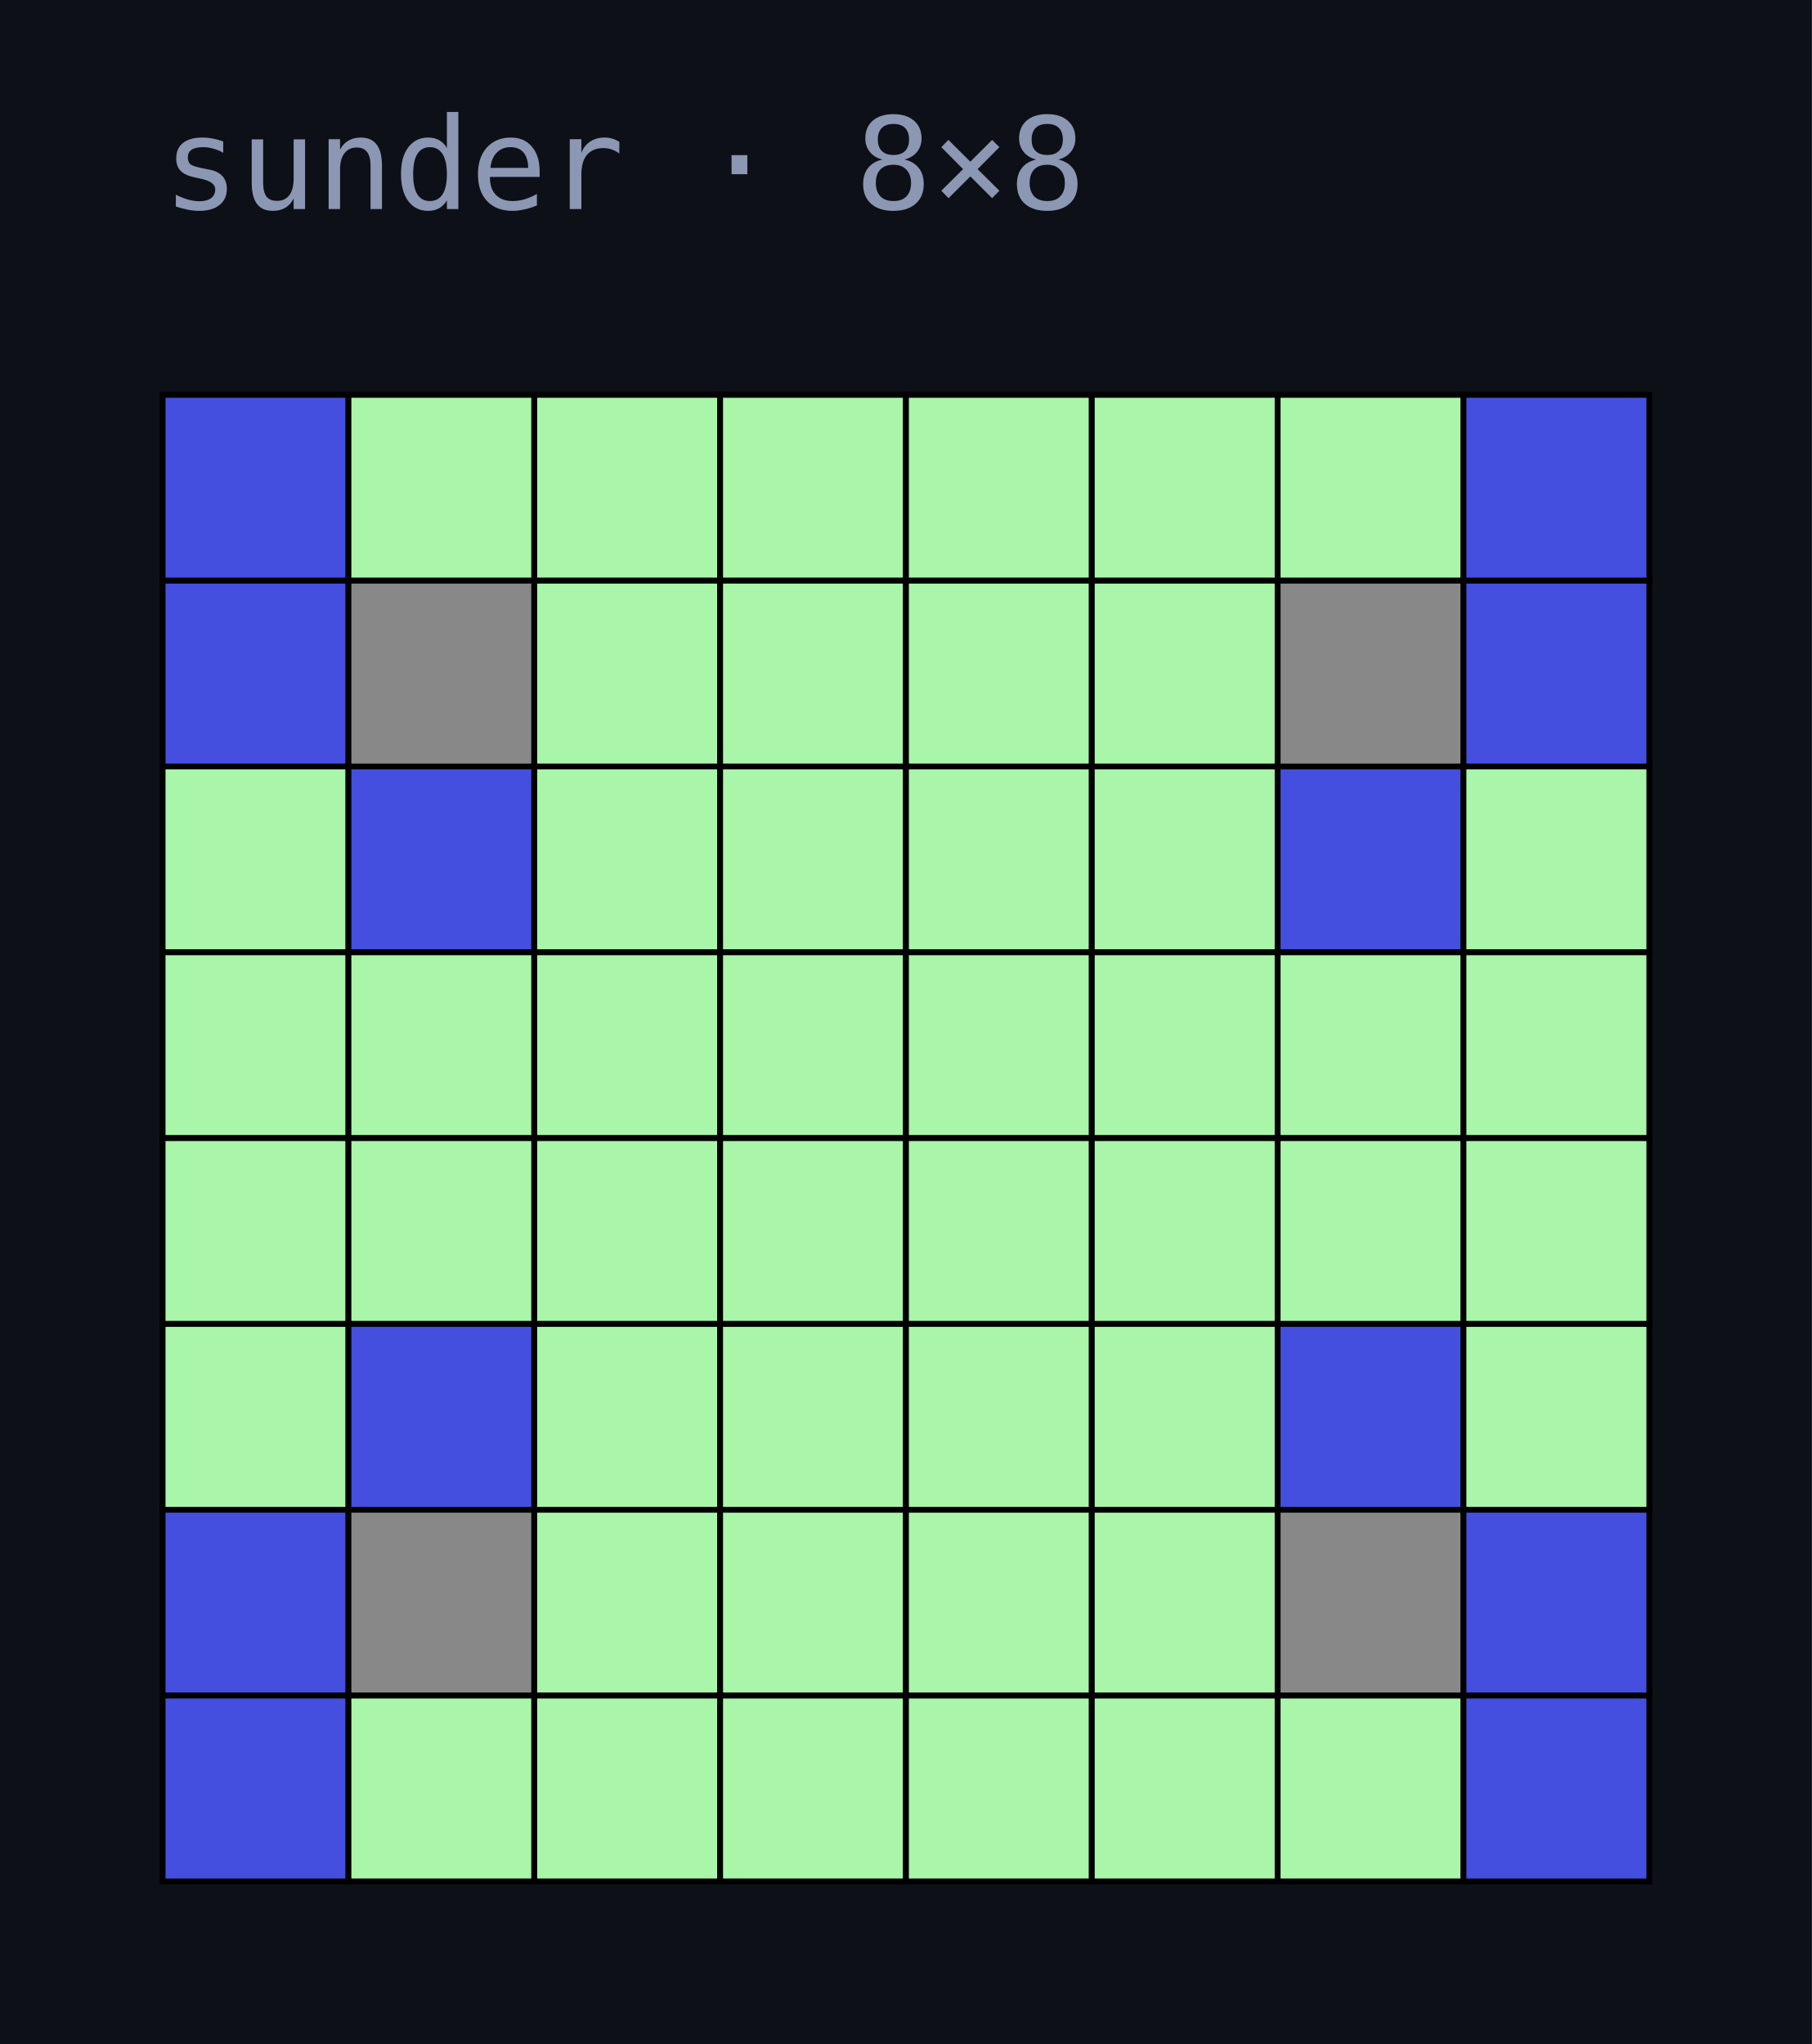
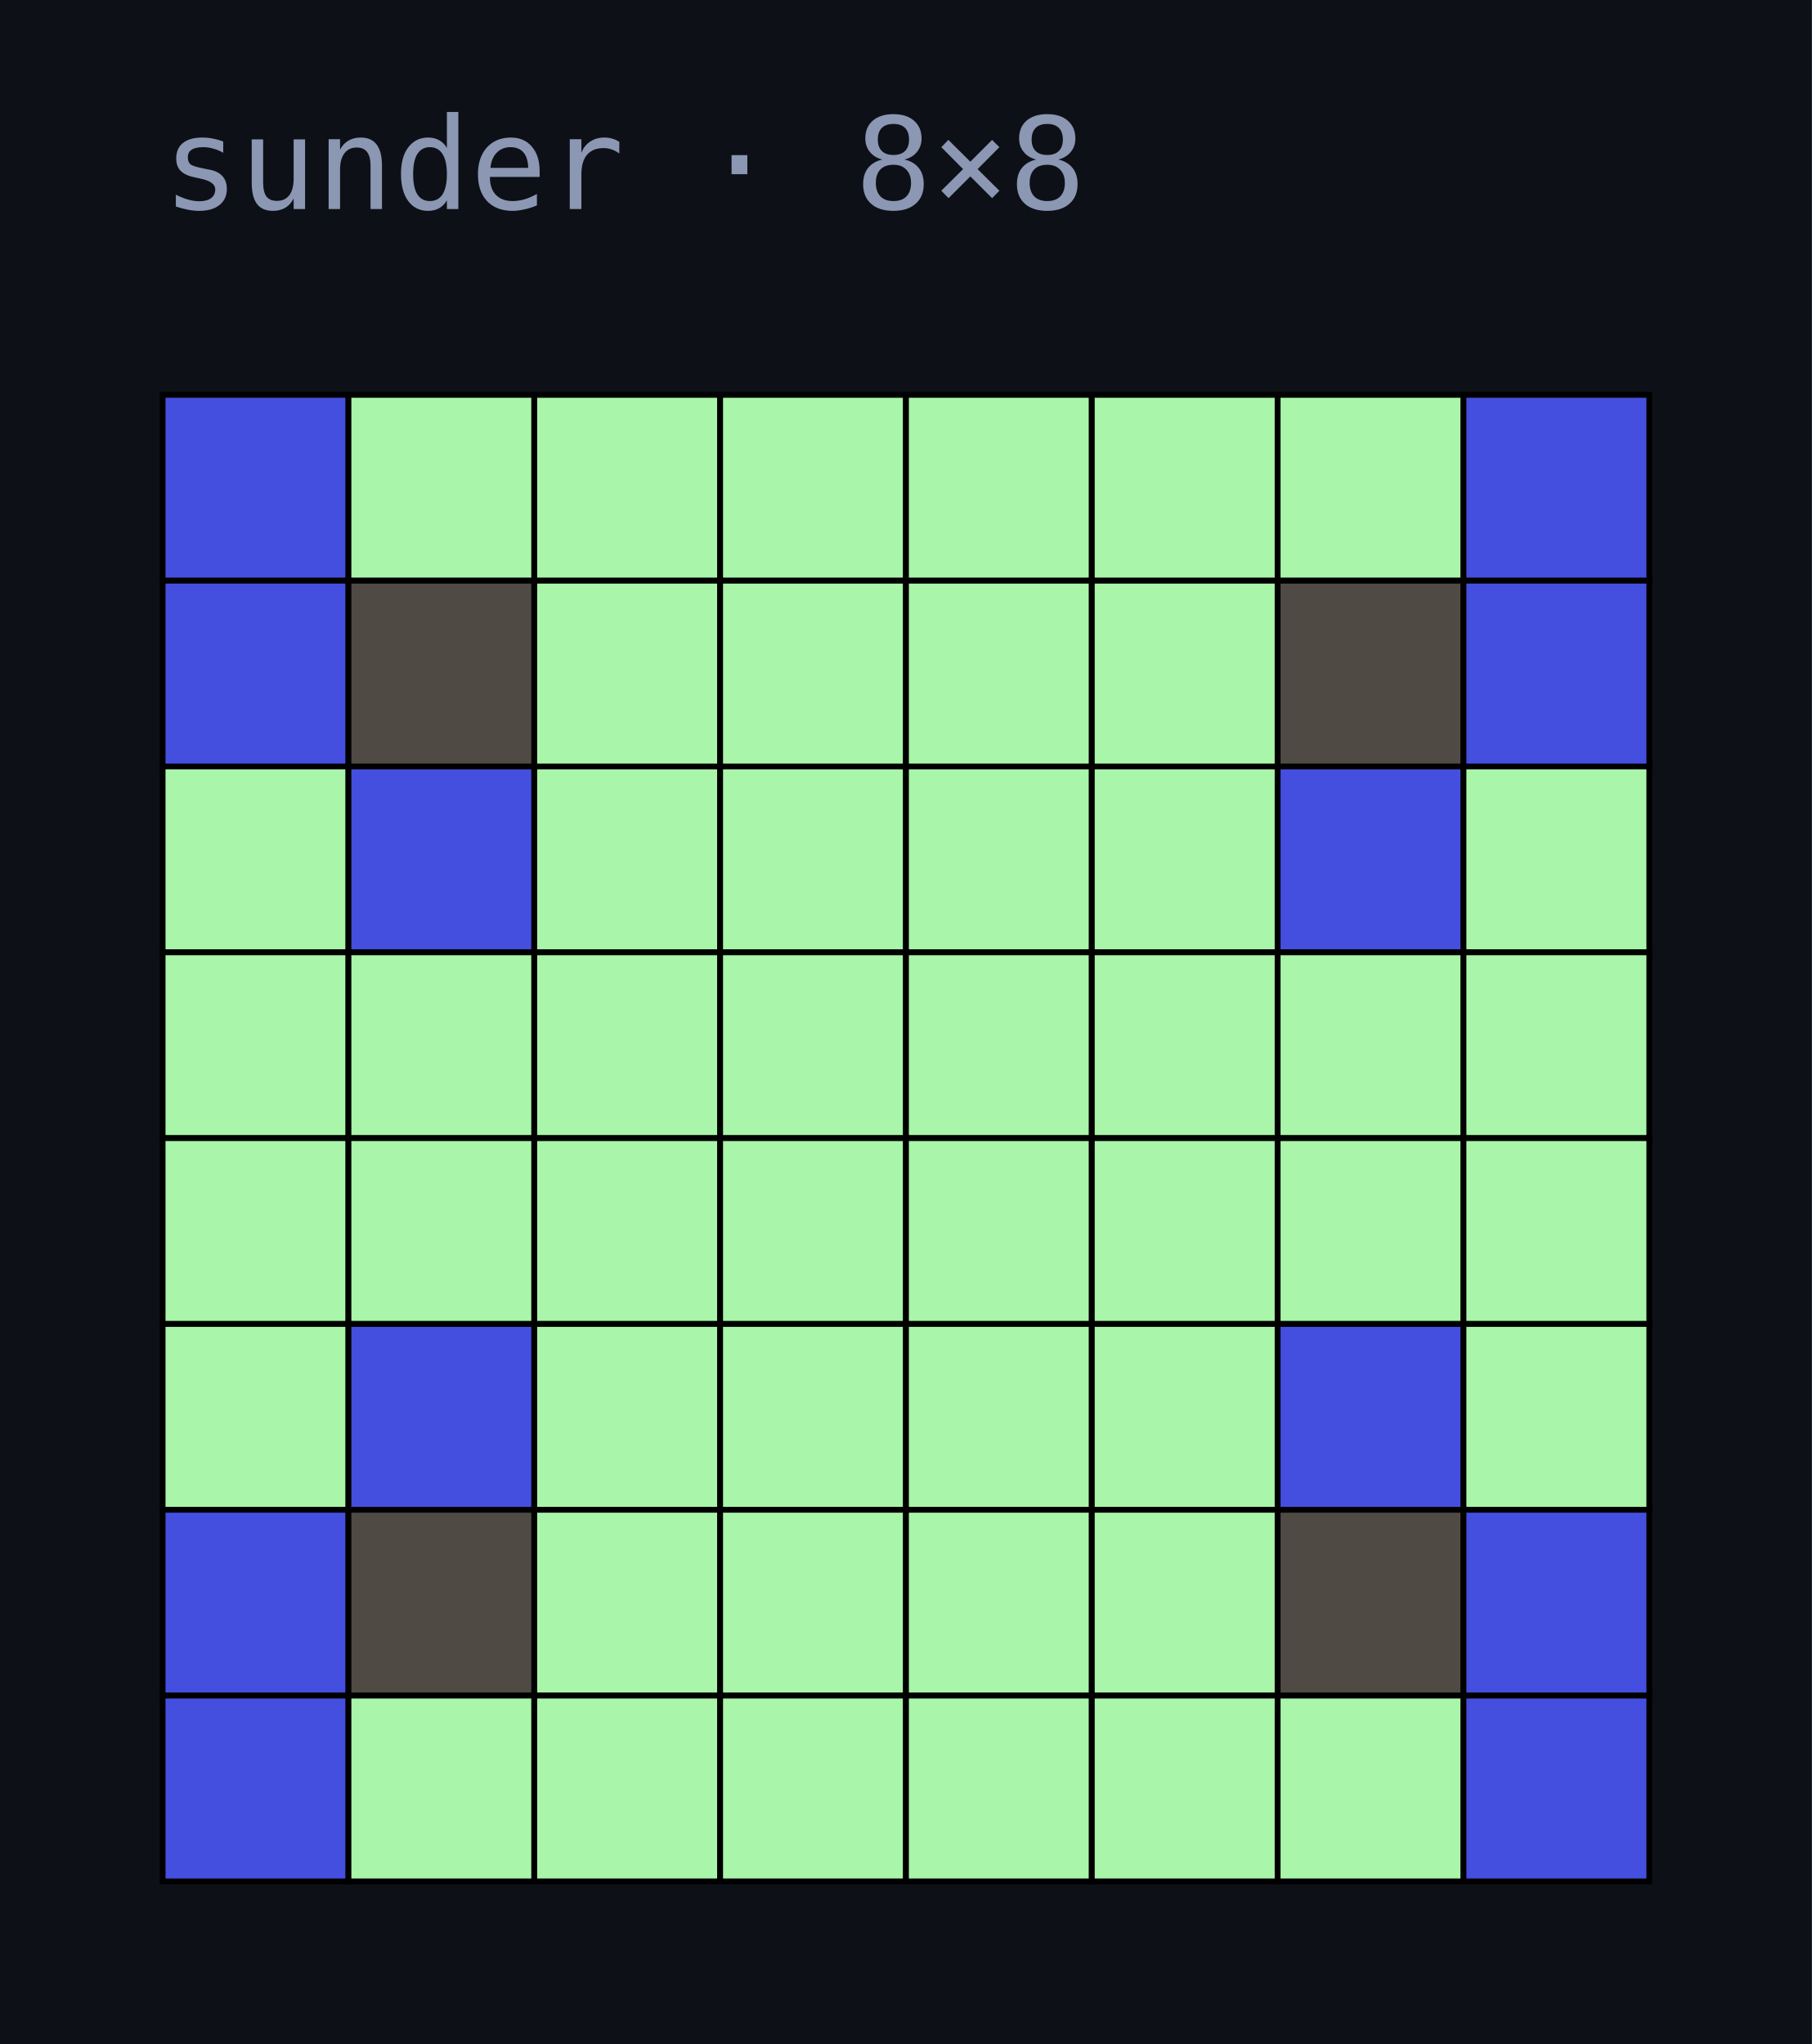
<svg xmlns="http://www.w3.org/2000/svg" width="156" height="176" viewBox="0 0 156 176">
  <rect width="100%" height="100%" fill="#0d1117" />
  <text x="14" y="18" fill="#8b97b3" font-family="ui-monospace,Menlo,Consolas,monospace" font-size="11">sunder · 8×8</text>
  <rect x="14" y="34" width="16" height="16" fill="#454FDF" stroke="#000" stroke-width="0.5" />
  <rect x="30" y="34" width="16" height="16" fill="#A9F5A9" stroke="#000" stroke-width="0.5" />
  <rect x="46" y="34" width="16" height="16" fill="#A9F5A9" stroke="#000" stroke-width="0.5" />
  <rect x="62" y="34" width="16" height="16" fill="#A9F5A9" stroke="#000" stroke-width="0.5" />
  <rect x="78" y="34" width="16" height="16" fill="#A9F5A9" stroke="#000" stroke-width="0.5" />
  <rect x="94" y="34" width="16" height="16" fill="#A9F5A9" stroke="#000" stroke-width="0.5" />
  <rect x="110" y="34" width="16" height="16" fill="#A9F5A9" stroke="#000" stroke-width="0.5" />
  <rect x="126" y="34" width="16" height="16" fill="#454FDF" stroke="#000" stroke-width="0.5" />
  <rect x="14" y="50" width="16" height="16" fill="#454FDF" stroke="#000" stroke-width="0.5" />
-   <rect x="30" y="50" width="16" height="16" fill="#888888" stroke="#000" stroke-width="0.5" />
+   <rect x="30" y="50" width="16" height="16" fill="#4f4a44" stroke="#000" stroke-width="0.5" />
  <rect x="46" y="50" width="16" height="16" fill="#A9F5A9" stroke="#000" stroke-width="0.5" />
  <rect x="62" y="50" width="16" height="16" fill="#A9F5A9" stroke="#000" stroke-width="0.5" />
  <rect x="78" y="50" width="16" height="16" fill="#A9F5A9" stroke="#000" stroke-width="0.5" />
  <rect x="94" y="50" width="16" height="16" fill="#A9F5A9" stroke="#000" stroke-width="0.5" />
-   <rect x="110" y="50" width="16" height="16" fill="#888888" stroke="#000" stroke-width="0.5" />
+   <rect x="110" y="50" width="16" height="16" fill="#4f4a44" stroke="#000" stroke-width="0.5" />
  <rect x="126" y="50" width="16" height="16" fill="#454FDF" stroke="#000" stroke-width="0.5" />
  <rect x="14" y="66" width="16" height="16" fill="#A9F5A9" stroke="#000" stroke-width="0.5" />
  <rect x="30" y="66" width="16" height="16" fill="#454FDF" stroke="#000" stroke-width="0.5" />
  <rect x="46" y="66" width="16" height="16" fill="#A9F5A9" stroke="#000" stroke-width="0.5" />
  <rect x="62" y="66" width="16" height="16" fill="#A9F5A9" stroke="#000" stroke-width="0.5" />
  <rect x="78" y="66" width="16" height="16" fill="#A9F5A9" stroke="#000" stroke-width="0.5" />
  <rect x="94" y="66" width="16" height="16" fill="#A9F5A9" stroke="#000" stroke-width="0.5" />
  <rect x="110" y="66" width="16" height="16" fill="#454FDF" stroke="#000" stroke-width="0.5" />
  <rect x="126" y="66" width="16" height="16" fill="#A9F5A9" stroke="#000" stroke-width="0.5" />
  <rect x="14" y="82" width="16" height="16" fill="#A9F5A9" stroke="#000" stroke-width="0.5" />
  <rect x="30" y="82" width="16" height="16" fill="#A9F5A9" stroke="#000" stroke-width="0.5" />
  <rect x="46" y="82" width="16" height="16" fill="#A9F5A9" stroke="#000" stroke-width="0.5" />
  <rect x="62" y="82" width="16" height="16" fill="#A9F5A9" stroke="#000" stroke-width="0.5" />
  <rect x="78" y="82" width="16" height="16" fill="#A9F5A9" stroke="#000" stroke-width="0.5" />
  <rect x="94" y="82" width="16" height="16" fill="#A9F5A9" stroke="#000" stroke-width="0.5" />
  <rect x="110" y="82" width="16" height="16" fill="#A9F5A9" stroke="#000" stroke-width="0.5" />
  <rect x="126" y="82" width="16" height="16" fill="#A9F5A9" stroke="#000" stroke-width="0.5" />
  <rect x="14" y="98" width="16" height="16" fill="#A9F5A9" stroke="#000" stroke-width="0.5" />
  <rect x="30" y="98" width="16" height="16" fill="#A9F5A9" stroke="#000" stroke-width="0.5" />
  <rect x="46" y="98" width="16" height="16" fill="#A9F5A9" stroke="#000" stroke-width="0.5" />
  <rect x="62" y="98" width="16" height="16" fill="#A9F5A9" stroke="#000" stroke-width="0.5" />
  <rect x="78" y="98" width="16" height="16" fill="#A9F5A9" stroke="#000" stroke-width="0.5" />
  <rect x="94" y="98" width="16" height="16" fill="#A9F5A9" stroke="#000" stroke-width="0.5" />
  <rect x="110" y="98" width="16" height="16" fill="#A9F5A9" stroke="#000" stroke-width="0.5" />
  <rect x="126" y="98" width="16" height="16" fill="#A9F5A9" stroke="#000" stroke-width="0.5" />
  <rect x="14" y="114" width="16" height="16" fill="#A9F5A9" stroke="#000" stroke-width="0.5" />
  <rect x="30" y="114" width="16" height="16" fill="#454FDF" stroke="#000" stroke-width="0.5" />
  <rect x="46" y="114" width="16" height="16" fill="#A9F5A9" stroke="#000" stroke-width="0.5" />
  <rect x="62" y="114" width="16" height="16" fill="#A9F5A9" stroke="#000" stroke-width="0.5" />
  <rect x="78" y="114" width="16" height="16" fill="#A9F5A9" stroke="#000" stroke-width="0.5" />
  <rect x="94" y="114" width="16" height="16" fill="#A9F5A9" stroke="#000" stroke-width="0.5" />
  <rect x="110" y="114" width="16" height="16" fill="#454FDF" stroke="#000" stroke-width="0.5" />
  <rect x="126" y="114" width="16" height="16" fill="#A9F5A9" stroke="#000" stroke-width="0.5" />
  <rect x="14" y="130" width="16" height="16" fill="#454FDF" stroke="#000" stroke-width="0.5" />
-   <rect x="30" y="130" width="16" height="16" fill="#888888" stroke="#000" stroke-width="0.5" />
+   <rect x="30" y="130" width="16" height="16" fill="#4f4a44" stroke="#000" stroke-width="0.5" />
  <rect x="46" y="130" width="16" height="16" fill="#A9F5A9" stroke="#000" stroke-width="0.5" />
  <rect x="62" y="130" width="16" height="16" fill="#A9F5A9" stroke="#000" stroke-width="0.5" />
  <rect x="78" y="130" width="16" height="16" fill="#A9F5A9" stroke="#000" stroke-width="0.5" />
  <rect x="94" y="130" width="16" height="16" fill="#A9F5A9" stroke="#000" stroke-width="0.5" />
-   <rect x="110" y="130" width="16" height="16" fill="#888888" stroke="#000" stroke-width="0.5" />
+   <rect x="110" y="130" width="16" height="16" fill="#4f4a44" stroke="#000" stroke-width="0.5" />
  <rect x="126" y="130" width="16" height="16" fill="#454FDF" stroke="#000" stroke-width="0.5" />
  <rect x="14" y="146" width="16" height="16" fill="#454FDF" stroke="#000" stroke-width="0.5" />
  <rect x="30" y="146" width="16" height="16" fill="#A9F5A9" stroke="#000" stroke-width="0.5" />
  <rect x="46" y="146" width="16" height="16" fill="#A9F5A9" stroke="#000" stroke-width="0.5" />
  <rect x="62" y="146" width="16" height="16" fill="#A9F5A9" stroke="#000" stroke-width="0.5" />
  <rect x="78" y="146" width="16" height="16" fill="#A9F5A9" stroke="#000" stroke-width="0.5" />
  <rect x="94" y="146" width="16" height="16" fill="#A9F5A9" stroke="#000" stroke-width="0.5" />
  <rect x="110" y="146" width="16" height="16" fill="#A9F5A9" stroke="#000" stroke-width="0.5" />
  <rect x="126" y="146" width="16" height="16" fill="#454FDF" stroke="#000" stroke-width="0.5" />
</svg>
